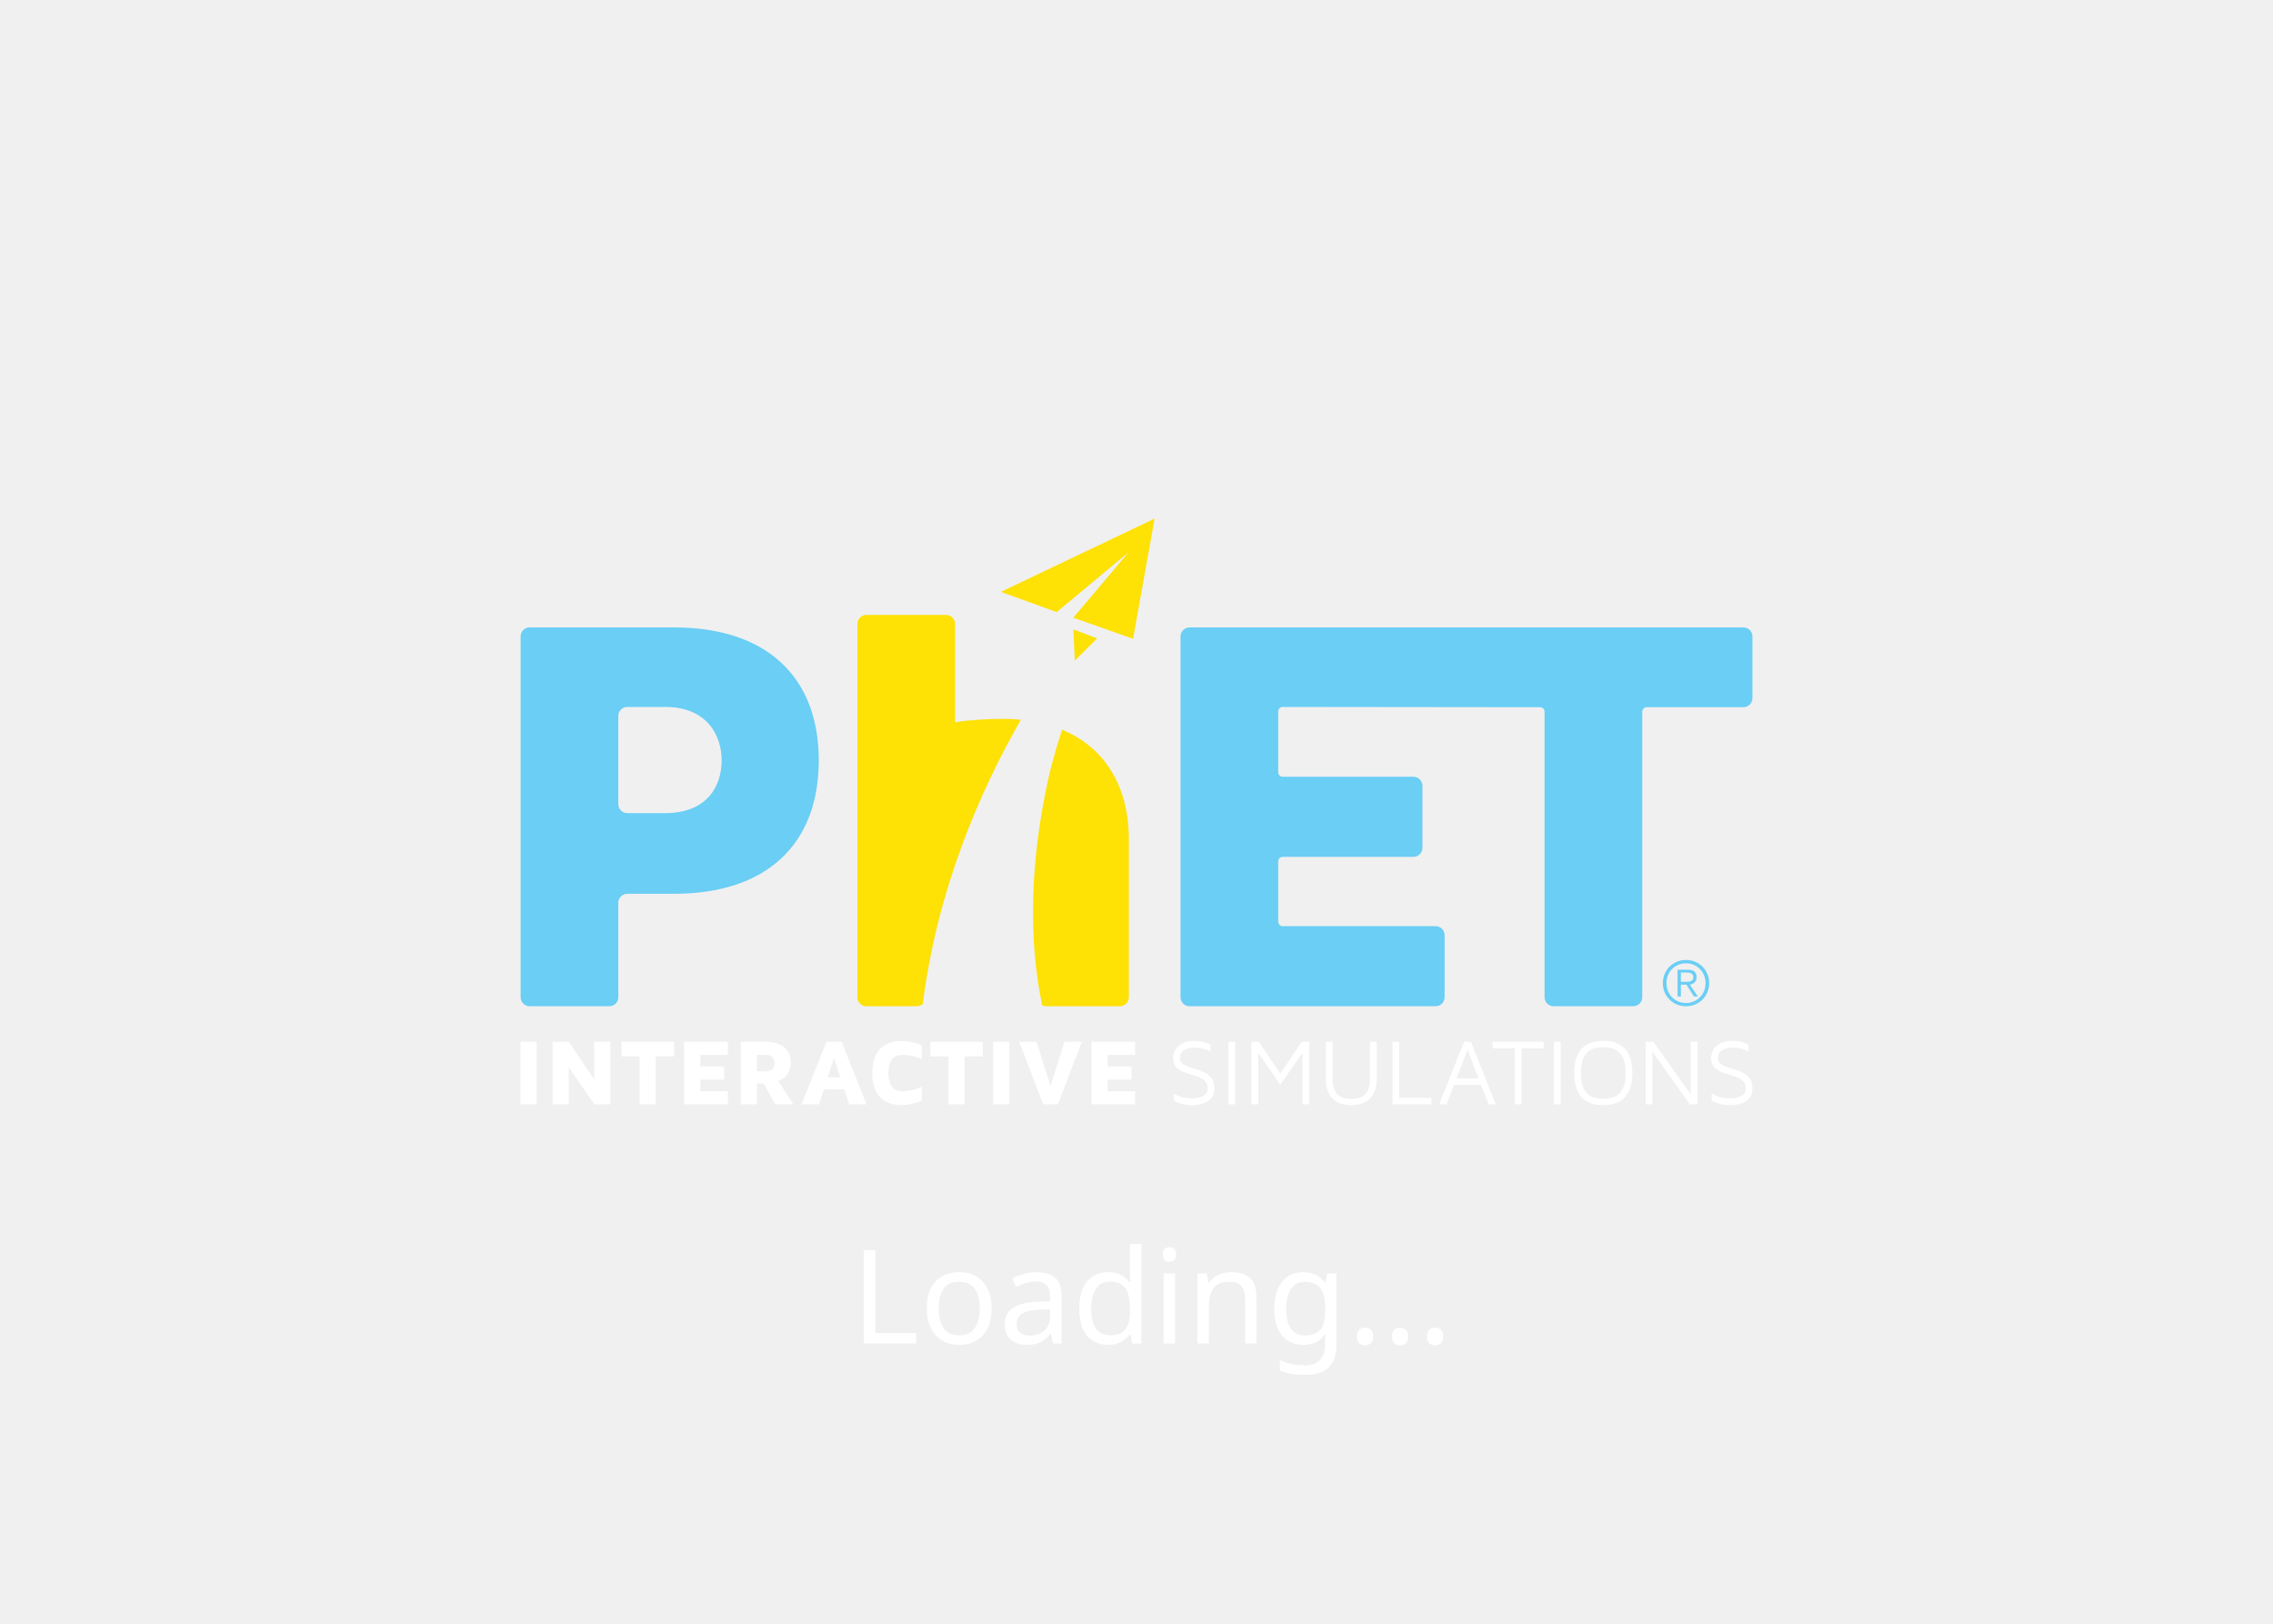
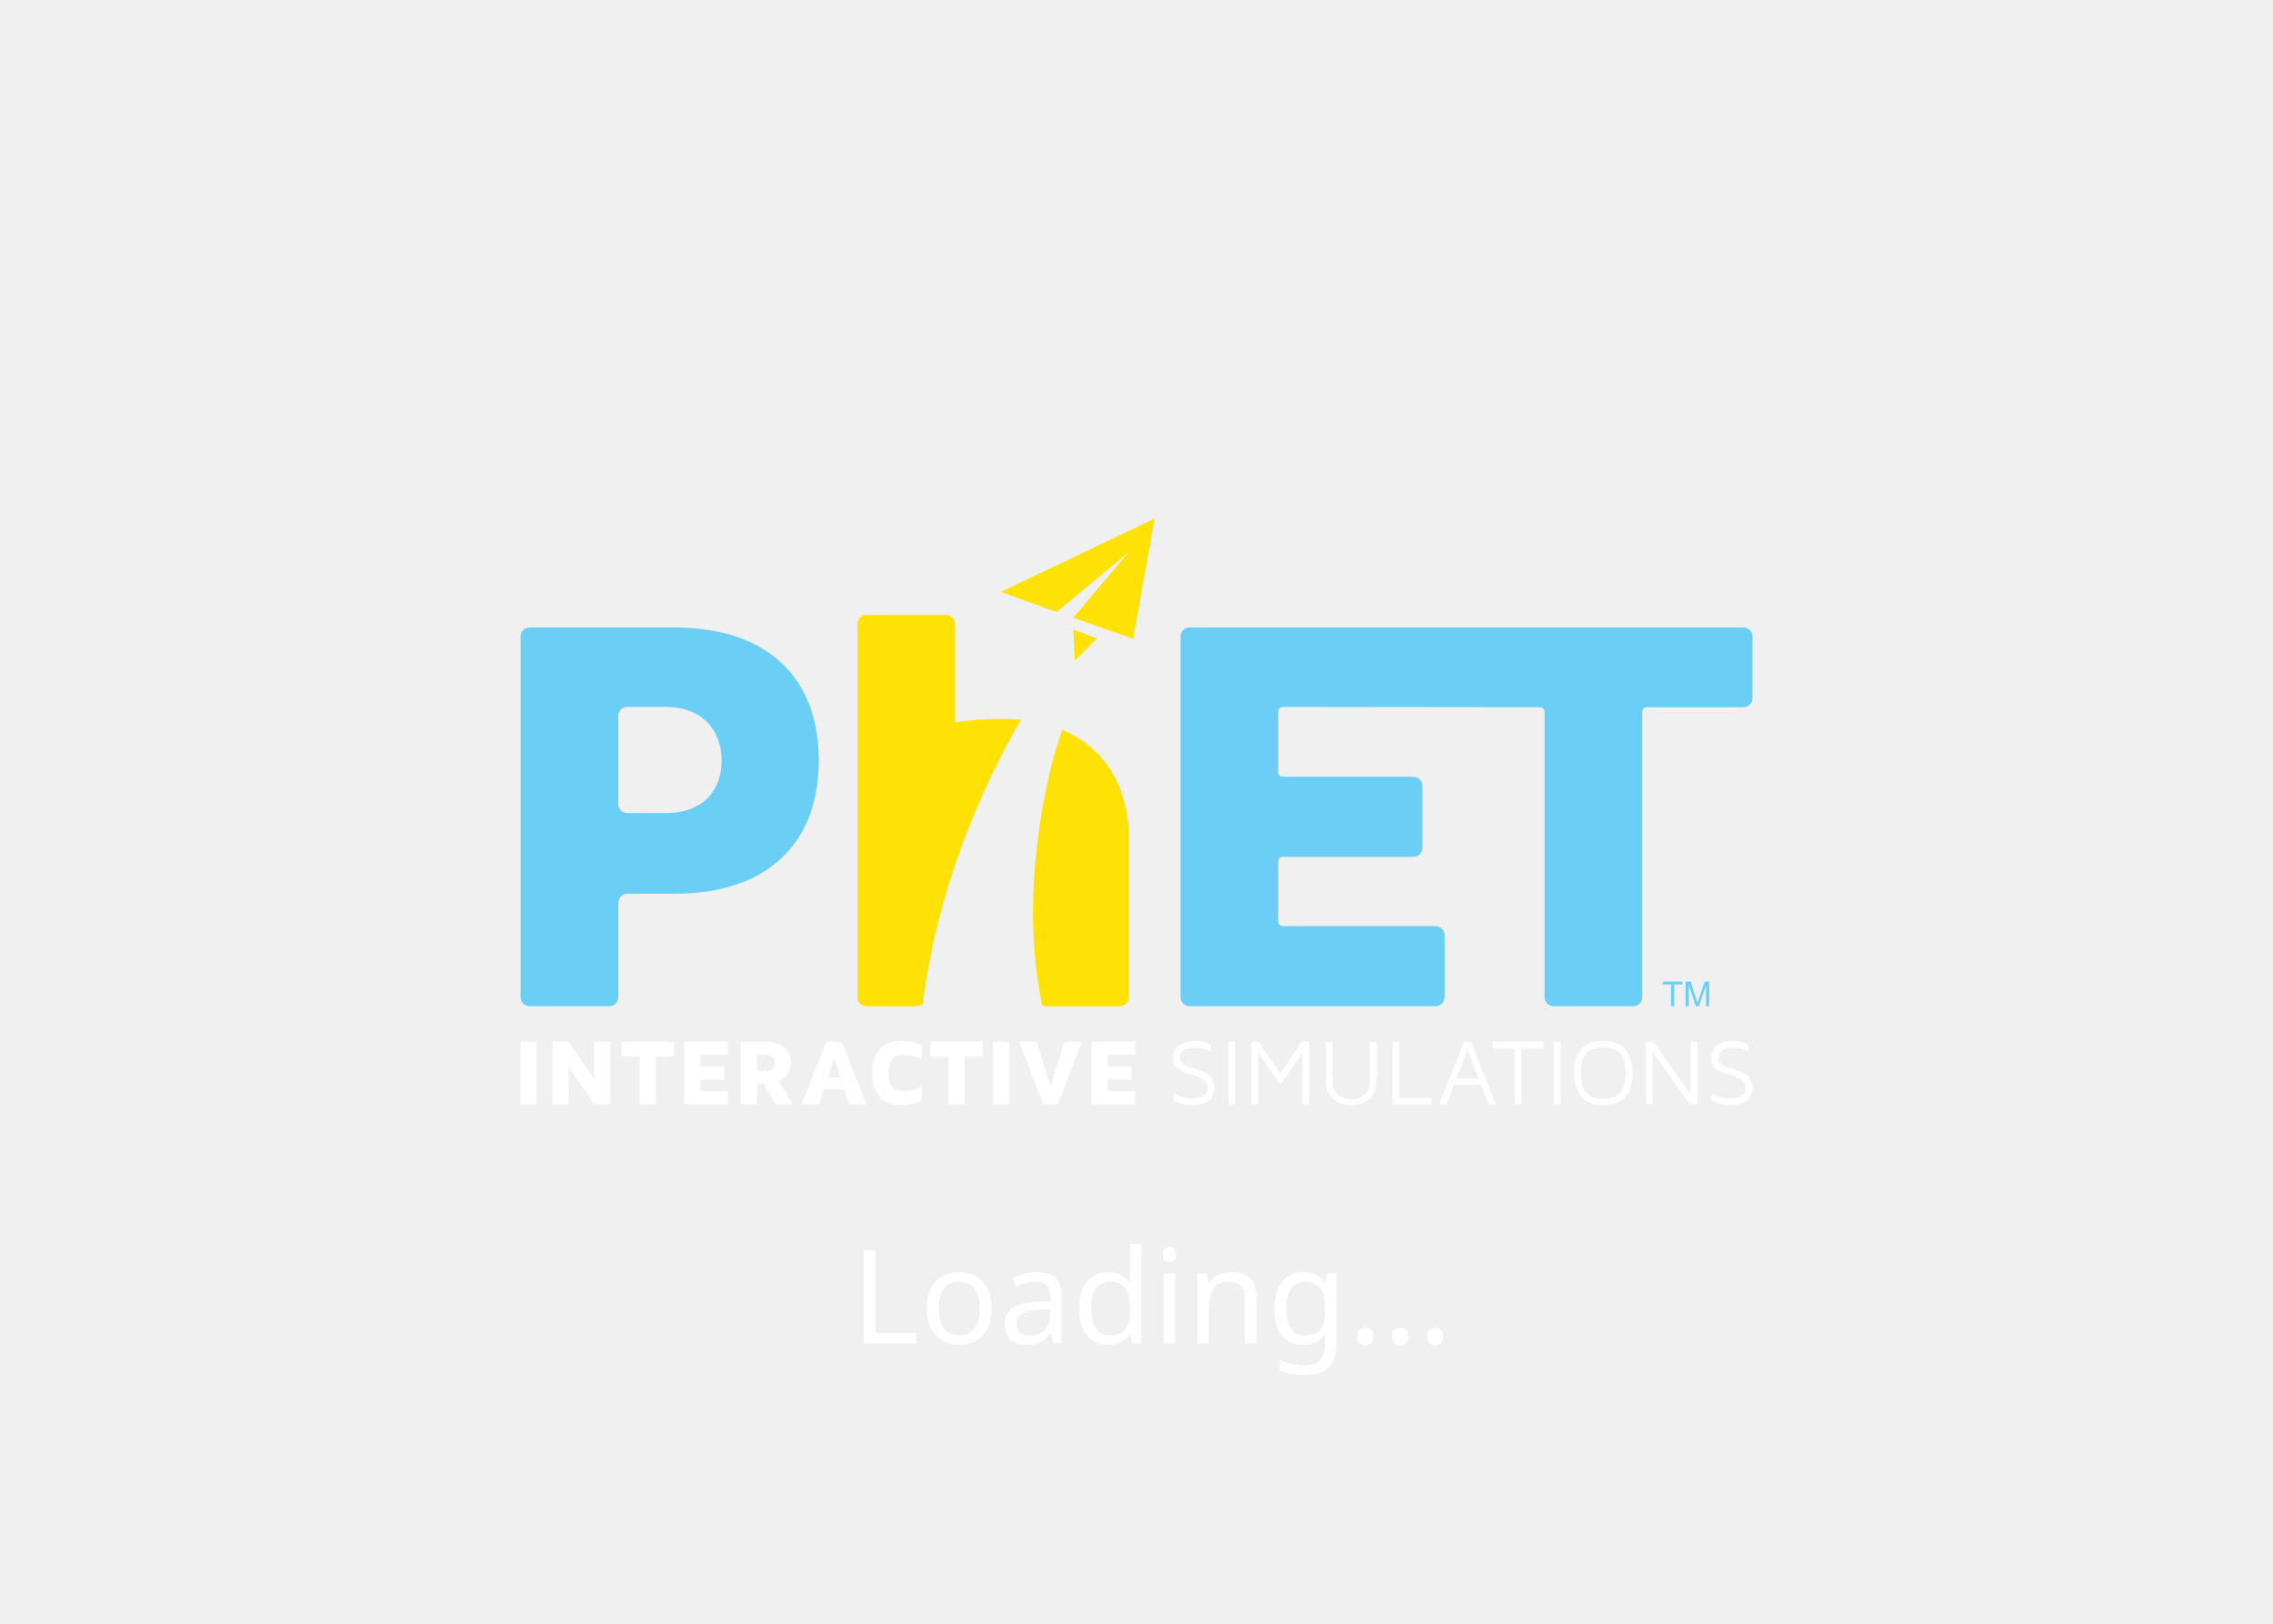
<svg xmlns="http://www.w3.org/2000/svg" version="1.1" id="Layer_2" x="0px" y="0px" width="504px" height="360px" viewBox="0 0 504 360" enable-background="new 0 0 504 360" xml:space="preserve">
  <g>
    <path fill="#6ACEF5" d="M149.437,139.104h-32c-1.104,0-2,0.896-2,2v79.988c0,1.104,0.896,2,2,2h17.66c1.104,0,2-0.896,2-2v-20.93   c0-1.105,0.895-2,2-2h10.34c20.398,0,32.109-10.83,32.109-29.592C181.545,149.932,169.834,139.104,149.437,139.104z    M147.422,180.279h-8.326c-1.105,0-2-0.896-2-2v-19.547c0-1.105,0.895-2,2-2h8.326c9.568,0,12.59,6.547,12.59,11.838   C160.012,174.111,156.99,180.279,147.422,180.279z" />
-     <path fill="#6ACEF5" d="M386.573,139.104h-122.81c-1.104,0-2,0.896-2,2v79.988c0,1.104,0.896,2,2,2h54.555c1.104,0,2-0.896,2-2   v-13.754c0-1.105-0.896-2-2-2h-33.896c-0.553,0-1-0.447-1-1v-13.363c0-0.553,0.447-1,1-1h28.98c1.104,0,2-0.896,2-2v-13.752   c0-1.104-0.896-2-2-2h-28.98c-0.553,0-1-0.448-1-1v-13.489c0-0.552,0.447-1,1-1l57.059,0.063c0.553,0,1,0.449,1,1v63.297   c0,1.104,0.896,2,2,2h17.66c1.104,0,2-0.896,2-2v-63.297c0-0.551,0.445-1,1-1h21.433c1.104,0,2-0.896,2-2v-13.691   C388.573,140,387.678,139.104,386.573,139.104z" />
+     <path fill="#6ACEF5" d="M386.573,139.104h-122.81c-1.104,0-2,0.896-2,2v79.988c0,1.104,0.896,2,2,2h54.555c1.104,0,2-0.896,2-2   v-13.754c0-1.105-0.896-2-2-2h-33.896c-0.553,0-1-0.447-1-1v-13.363c0-0.553,0.447-1,1-1h28.98c1.104,0,2-0.896,2-2v-13.751   c0-1.104-0.896-2-2-2h-28.98c-0.553,0-1-0.448-1-1v-13.489c0-0.552,0.447-1,1-1l57.059,0.063c0.554,0,1,0.449,1,1v63.297   c0,1.104,0.896,2,2,2h17.66c1.104,0,2-0.896,2-2v-63.297c0-0.551,0.445-1,1-1h21.434c1.104,0,2-0.896,2-2v-13.691   C388.573,140,387.678,139.104,386.573,139.104z" />
  </g>
  <g>
    <rect x="115.415" y="230.961" fill="#FFFFFF" width="3.581" height="13.895" />
-     <polygon fill="#FFFFFF" points="131.749,239.295 126.104,230.961 122.521,230.961 122.521,244.855 126.104,244.855    126.104,236.586 131.794,244.855 135.336,244.855 135.336,230.961 131.749,230.961  " />
-     <polygon fill="#FFFFFF" points="137.818,234.21 141.818,234.21 141.818,244.855 145.4,244.855 145.4,234.21 149.446,234.21    149.446,230.961 137.818,230.961  " />
-     <polygon fill="#FFFFFF" points="151.698,244.855 161.386,244.855 161.386,241.922 155.281,241.922 155.281,239.376    160.573,239.376 160.573,236.438 155.281,236.438 155.281,233.878 161.386,233.878 161.386,230.961 151.698,230.961  " />
+     <polygon fill="#FFFFFF" points="131.749,239.295 126.104,230.961 122.521,230.961 122.521,244.855 126.104,244.855   126.104,236.586 131.794,244.855 135.336,244.855 135.336,230.961 131.749,230.961  " />
+     <polygon fill="#FFFFFF" points="137.818,234.21 141.818,234.21 141.818,244.855 145.4,244.855 145.4,234.21 149.446,234.21   149.446,230.961 137.818,230.961  " />
+     <polygon fill="#FFFFFF" points="151.698,244.855 161.386,244.855 161.386,241.922 155.281,241.922 155.281,239.376   160.573,239.376 160.573,236.438 155.281,236.438 155.281,233.878 161.386,233.878 161.386,230.961 151.698,230.961  " />
    <path fill="#FFFFFF" d="M175.345,235.479c0-2.935-2.291-4.521-5.599-4.521h-5.483v13.896h3.586v-4.645h1.479l2.583,4.645h4   l-3.354-5.186C174.163,239.146,175.345,237.771,175.345,235.479z M169.975,237.523h-2.126v-3.646h2.126   c0.933,0,1.79,0.706,1.79,1.833C171.765,236.812,170.908,237.523,169.975,237.523z" />
    <path fill="#FFFFFF" d="M183.25,230.961l-5.524,13.895h3.858l1.081-3.332h4.542l1.085,3.332h3.855l-5.523-13.895H183.25z    M183.52,238.877l1.42-4.312l1.392,4.312H183.52z" />
-     <path fill="#FFFFFF" d="M193.423,237.9c0,5.873,3.539,7.104,6.518,7.104c1.479,0,3.002-0.396,4.459-0.98v-3.104   c-1.521,0.729-2.815,1.005-4.25,1.005c-1.646,0-3.147-0.73-3.147-4.021c0-3.295,1.501-4.021,3.147-4.021   c1.434,0,2.728,0.27,4.25,1.001v-3.104c-1.457-0.582-2.98-0.979-4.459-0.979C196.962,230.795,193.423,232.021,193.423,237.9z" />
-     <polygon fill="#FFFFFF" points="206.302,234.21 210.301,234.21 210.301,244.855 213.886,244.855 213.886,234.21 217.928,234.21    217.928,230.961 206.302,230.961  " />
+     <path fill="#FFFFFF" d="M193.423,237.9c0,5.873,3.539,7.104,6.518,7.104c1.479,0,3.002-0.396,4.459-0.98v-3.104   c-1.521,0.729-2.815,1.005-4.25,1.005c-1.646,0-3.147-0.729-3.147-4.021c0-3.295,1.501-4.021,3.147-4.021   c1.434,0,2.728,0.27,4.25,1.001v-3.104c-1.457-0.582-2.98-0.979-4.459-0.979C196.962,230.795,193.423,232.021,193.423,237.9z" />
+     <polygon fill="#FFFFFF" points="206.302,234.21 210.301,234.21 210.301,244.855 213.886,244.855 213.886,234.21 217.928,234.21   217.928,230.961 206.302,230.961  " />
    <rect x="220.201" y="230.961" fill="#FFFFFF" width="3.585" height="13.895" />
-     <polygon fill="#FFFFFF" points="232.934,240.795 229.831,230.961 225.997,230.961 231.33,244.855 234.581,244.855 239.874,230.961    236.039,230.961  " />
-     <polygon fill="#FFFFFF" points="242.023,244.855 251.71,244.855 251.71,241.922 245.605,241.922 245.605,239.376 250.897,239.376    250.897,236.438 245.605,236.438 245.605,233.878 251.71,233.878 251.71,230.961 242.023,230.961  " />
-     <path fill="#FFFFFF" d="M261.622,234.646c0-1.541,1.229-2.373,3.44-2.373c1.414,0,2.561,0.438,3.332,0.875v-1.545   c-0.896-0.438-2.064-0.83-3.48-0.83c-3.542,0-4.79,2-4.79,3.873c0,4.646,7.665,2.604,7.665,6.666c0,1.834-1.938,2.209-3.543,2.209   c-1.893,0-3.184-0.562-3.998-1.103v1.622c0.979,0.523,2.334,0.98,4.104,0.98c3.104,0,4.938-1.398,4.938-3.713   C269.291,236.001,261.622,237.689,261.622,234.646z" />
+     <polygon fill="#FFFFFF" points="232.934,240.795 229.831,230.961 225.997,230.961 231.33,244.855 234.581,244.855 239.874,230.961   236.039,230.961  " />
+     <polygon fill="#FFFFFF" points="242.023,244.855 251.71,244.855 251.71,241.922 245.605,241.922 245.605,239.376 250.897,239.376   250.897,236.438 245.605,236.438 245.605,233.878 251.71,233.878 251.71,230.961 242.023,230.961  " />
+     <path fill="#FFFFFF" d="M261.622,234.646c0-1.541,1.229-2.373,3.44-2.373c1.414,0,2.561,0.438,3.332,0.875v-1.545   c-0.896-0.438-2.064-0.83-3.48-0.83c-3.542,0-4.79,2-4.79,3.873c0,4.646,7.665,2.604,7.665,6.666c0,1.834-1.938,2.209-3.543,2.209   c-1.893,0-3.184-0.562-3.998-1.104v1.622c0.979,0.522,2.334,0.979,4.104,0.979c3.104,0,4.938-1.397,4.938-3.713   C269.291,236.001,261.622,237.689,261.622,234.646z" />
    <rect x="272.378" y="230.959" fill="#FFFFFF" width="1.5" height="13.896" />
-     <polygon fill="#FFFFFF" points="283.879,238.023 279.107,230.961 277.484,230.961 277.484,244.855 278.984,244.855 278.984,233.42    283.879,240.501 288.796,233.42 288.796,244.855 290.296,244.855 290.296,230.961 288.674,230.961  " />
-     <path fill="#FFFFFF" d="M303.761,239.232c0,2.978-1.353,4.416-4.144,4.416c-2.795,0-4.148-1.438-4.148-4.416v-8.271h-1.5v8.186   c0,3.793,2.001,5.879,5.648,5.879c3.645,0,5.646-2.086,5.646-5.879v-8.186h-1.504L303.761,239.232L303.761,239.232z" />
-     <polygon fill="#FFFFFF" points="310.268,230.961 308.766,230.961 308.766,244.855 317.373,244.855 317.373,243.398    310.268,243.398  " />
+     <polygon fill="#FFFFFF" points="283.879,238.023 279.107,230.961 277.484,230.961 277.484,244.855 278.984,244.855 278.984,233.42   283.879,240.501 288.796,233.42 288.796,244.855 290.296,244.855 290.296,230.961 288.674,230.961  " />
+     <path fill="#FFFFFF" d="M303.761,239.232c0,2.978-1.353,4.416-4.144,4.416c-2.795,0-4.148-1.438-4.148-4.416v-8.271h-1.5v8.186   c0,3.793,2.001,5.879,5.648,5.879c3.645,0,5.646-2.086,5.646-5.879v-8.186h-1.505L303.761,239.232L303.761,239.232z" />
+     <polygon fill="#FFFFFF" points="310.268,230.961 308.766,230.961 308.766,244.855 317.373,244.855 317.373,243.398   310.268,243.398  " />
    <path fill="#FFFFFF" d="M324.646,230.961l-5.543,13.895h1.623l1.67-4.33h6l1.666,4.33h1.604l-5.521-13.895H324.646z    M322.957,239.084l2.438-6.354l2.438,6.354H322.957z" />
-     <polygon fill="#FFFFFF" points="330.963,232.418 335.879,232.418 335.879,244.855 337.38,244.855 337.38,232.418 342.273,232.418    342.273,230.961 330.963,230.961  " />
+     <polygon fill="#FFFFFF" points="330.963,232.418 335.879,232.418 335.879,244.855 337.38,244.855 337.38,232.418 342.273,232.418   342.273,230.961 330.963,230.961  " />
    <rect x="344.55" y="230.959" fill="#FFFFFF" width="1.5" height="13.896" />
    <path fill="#FFFFFF" d="M355.489,230.773c-4.271,0-6.438,2.395-6.438,7.127c0,4.726,2.167,7.123,6.438,7.123   c4.293,0,6.46-2.397,6.46-7.123C361.949,233.168,359.782,230.773,355.489,230.773z M355.489,243.605   c-3.417,0-4.938-1.748-4.938-5.705c0-3.939,1.521-5.713,4.938-5.713c3.438,0,4.96,1.771,4.96,5.713   C360.449,241.857,358.93,243.605,355.489,243.605z" />
-     <polygon fill="#FFFFFF" points="374.895,242.666 366.602,230.961 364.893,230.961 364.893,244.855 366.393,244.855    366.393,233.148 374.704,244.855 376.395,244.855 376.395,230.961 374.895,230.961  " />
-     <path fill="#FFFFFF" d="M380.916,234.646c0-1.541,1.229-2.373,3.438-2.373c1.418,0,2.563,0.438,3.338,0.875v-1.545   c-0.896-0.438-2.064-0.83-3.48-0.83c-3.542,0-4.792,2-4.792,3.873c0,4.646,7.669,2.604,7.669,6.666   c0,1.834-1.938,2.209-3.545,2.209c-1.896,0-3.188-0.562-4-1.103v1.622c0.979,0.523,2.336,0.98,4.105,0.98   c3.104,0,4.938-1.398,4.938-3.713C388.585,236.001,380.916,237.689,380.916,234.646z" />
+     <polygon fill="#FFFFFF" points="374.895,242.666 366.602,230.961 364.893,230.961 364.893,244.855 366.393,244.855   366.393,233.148 374.704,244.855 376.395,244.855 376.395,230.961 374.895,230.961  " />
+     <path fill="#FFFFFF" d="M380.916,234.646c0-1.541,1.229-2.373,3.438-2.373c1.418,0,2.563,0.438,3.338,0.875v-1.545   c-0.896-0.438-2.063-0.83-3.479-0.83c-3.542,0-4.792,2-4.792,3.873c0,4.646,7.669,2.604,7.669,6.666   c0,1.834-1.938,2.209-3.545,2.209c-1.896,0-3.188-0.562-4-1.104v1.622c0.979,0.522,2.336,0.979,4.104,0.979   c3.104,0,4.938-1.397,4.938-3.713C388.585,236.001,380.916,237.689,380.916,234.646z" />
  </g>
  <g>
    <path fill="#FEE105" d="M235.493,161.775c-0.799,2.488-1.557,5.004-2.244,7.569c-0.145,0.539-0.283,1.091-0.423,1.64   c-6.436,27.812-2.946,45.999-1.735,51.918c0.281,0.119,0.58,0.188,0.882,0.188h16.331c1.105,0,2-0.896,2-2v-35.02   C250.304,174.464,245.052,165.753,235.493,161.775z" />
    <path fill="#FEE105" d="M211.772,160.132v-21.799c0-1.104-0.896-2-2-2h-17.658c-1.104,0-2,0.896-2,2v82.759c0,1.104,0.896,2,2,2   h11.109c0.504,0,0.991-0.191,1.393-0.494c3.131-25.072,12.497-46.885,21.75-63.033c-1.254-0.119-2.548-0.188-3.891-0.188   C219.075,159.376,214.793,159.626,211.772,160.132z" />
-     <polygon fill="#FEE105" points="221.92,131.225 234.307,135.705 250.253,122.428 237.983,136.955 251.236,141.627 256.021,114.975     " />
+     <polygon fill="#FEE105" points="221.92,131.225 234.307,135.705 250.253,122.428 237.983,136.955 251.236,141.627 256.021,114.975    " />
    <polygon fill="#FEE105" points="238.004,139.547 238.312,146.48 243.254,141.54  " />
-   </g>
-   <g>
-     <path fill="#6ACEF5" d="M375.873,213.231c0.625,0.262,1.169,0.625,1.629,1.089c0.46,0.468,0.821,1.01,1.083,1.636   c0.264,0.626,0.394,1.3,0.394,2.015c0,0.728-0.13,1.401-0.394,2.023c-0.262,0.622-0.623,1.16-1.083,1.622   c-0.46,0.459-1.004,0.82-1.629,1.082c-0.627,0.265-1.303,0.395-2.027,0.395c-0.729,0-1.404-0.13-2.031-0.395   c-0.625-0.262-1.168-0.623-1.628-1.082c-0.46-0.462-0.821-1-1.083-1.622c-0.264-0.622-0.395-1.296-0.395-2.023   c0-0.715,0.131-1.39,0.395-2.015c0.262-0.626,0.623-1.168,1.083-1.636c0.46-0.464,1.003-0.827,1.628-1.089   c0.627-0.264,1.303-0.396,2.031-0.396C374.57,212.836,375.246,212.968,375.873,213.231z M372.111,213.913   c-0.53,0.231-0.985,0.544-1.373,0.938c-0.386,0.398-0.689,0.86-0.905,1.394c-0.217,0.534-0.322,1.11-0.322,1.726   c0,0.62,0.105,1.193,0.322,1.727c0.216,0.534,0.519,0.998,0.905,1.393c0.387,0.399,0.843,0.711,1.373,0.939   c0.529,0.232,1.106,0.346,1.734,0.346c0.614,0,1.188-0.113,1.718-0.346c0.529-0.229,0.985-0.54,1.372-0.939   c0.388-0.395,0.692-0.858,0.912-1.393c0.221-0.533,0.331-1.107,0.331-1.727c0-0.615-0.11-1.191-0.331-1.726   c-0.22-0.533-0.524-0.995-0.912-1.394c-0.387-0.395-0.843-0.707-1.372-0.938c-0.53-0.229-1.104-0.345-1.718-0.345   C373.218,213.568,372.641,213.684,372.111,213.913z M371.979,220.938v-5.937h2.279c0.671,0,1.159,0.142,1.47,0.424   c0.306,0.282,0.462,0.686,0.462,1.22c0,0.26-0.038,0.482-0.117,0.677c-0.081,0.192-0.186,0.356-0.324,0.491   c-0.139,0.132-0.298,0.238-0.478,0.316c-0.179,0.078-0.371,0.136-0.572,0.172l1.768,2.637h-0.856l-1.67-2.637h-1.228v2.637H371.979   z M374.335,217.659c0.216-0.011,0.406-0.051,0.571-0.116c0.166-0.062,0.3-0.166,0.4-0.311c0.102-0.143,0.152-0.34,0.152-0.587   c0-0.21-0.04-0.381-0.117-0.511c-0.078-0.128-0.185-0.232-0.318-0.309c-0.134-0.081-0.282-0.132-0.447-0.16   c-0.167-0.028-0.342-0.042-0.525-0.042h-1.338v2.057h0.965C373.899,217.681,374.119,217.676,374.335,217.659z" />
  </g>
  <g>
    <text transform="matrix(1 0 0 1 188.709 297.876)" fill="#FFFFFF" font-family="'Tahoma'" font-size="29">Loading...</text>
  </g>
+   <g>
+     <path fill="#6ACEF5" d="M370.51,223.093v-4.822h-1.801v-0.646h4.333v0.646h-1.808v4.822H370.51z" />
+     <path fill="#6ACEF5" d="M373.762,223.093v-5.468h1.09l1.294,3.871c0.118,0.361,0.206,0.631,0.26,0.81   c0.062-0.199,0.159-0.491,0.291-0.876l1.311-3.805h0.972v5.468h-0.696v-4.576l-1.589,4.576h-0.653l-1.582-4.655v4.655H373.762z" />
+   </g>
</svg>
